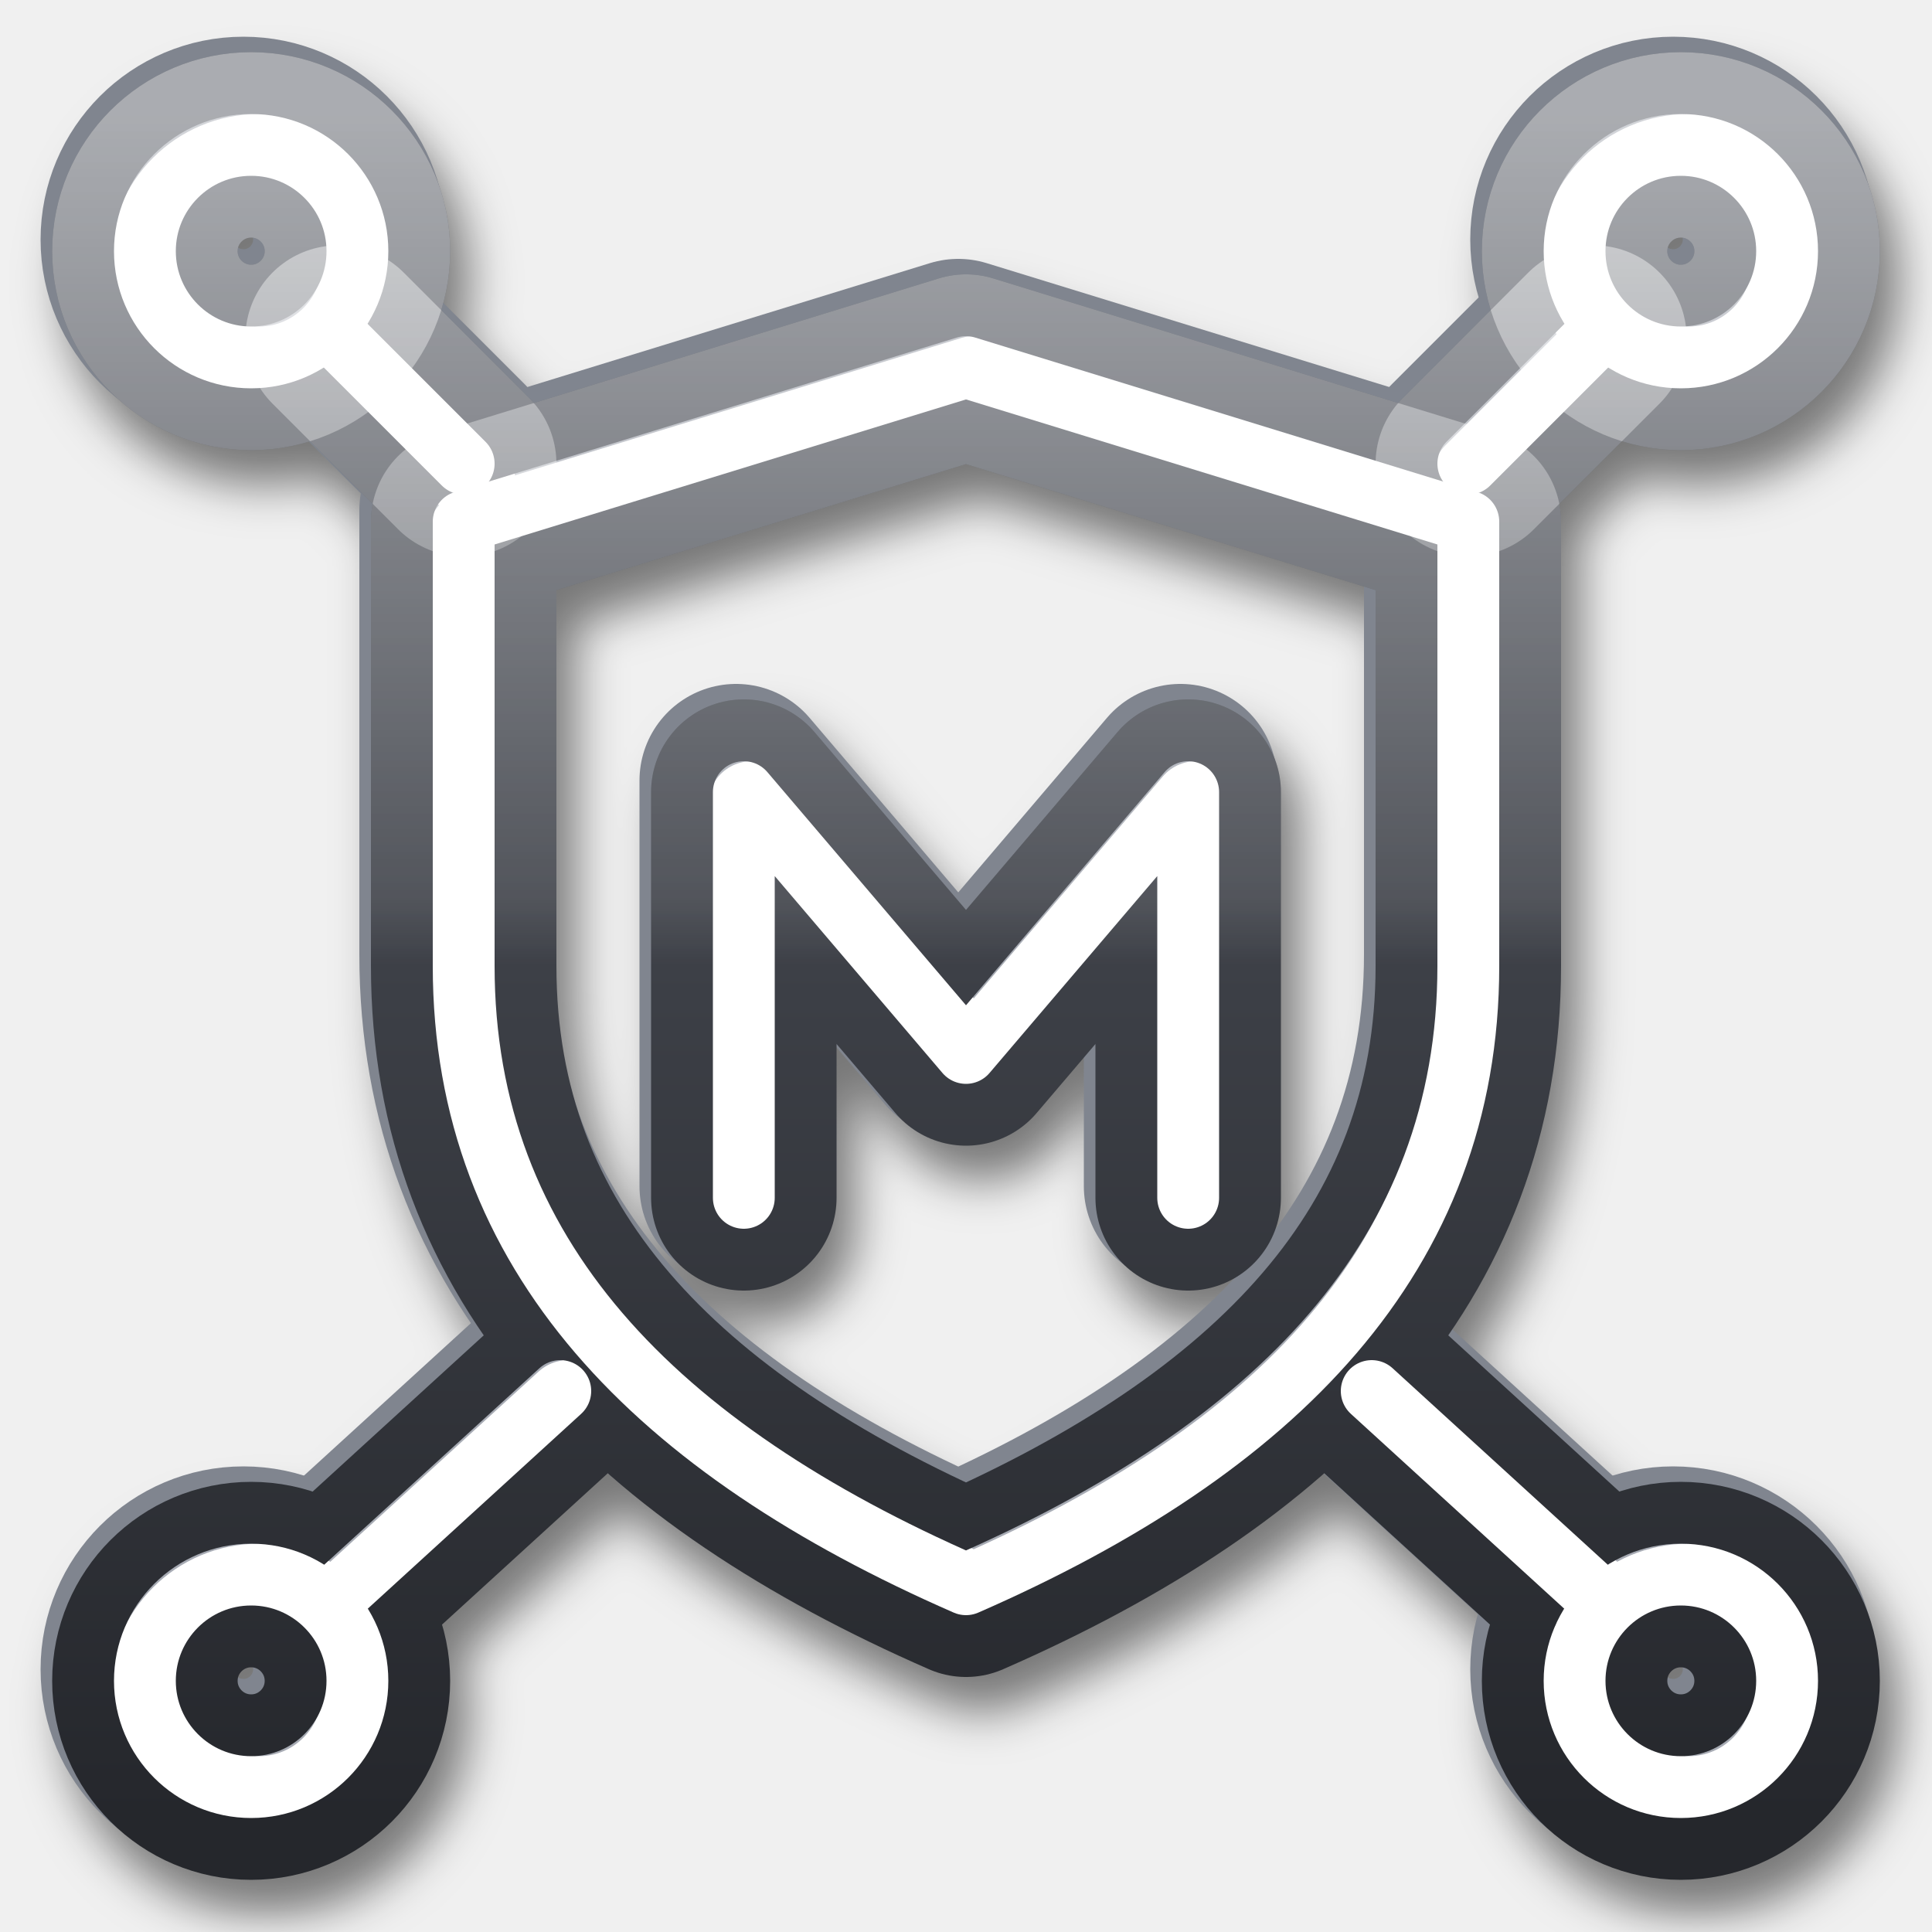
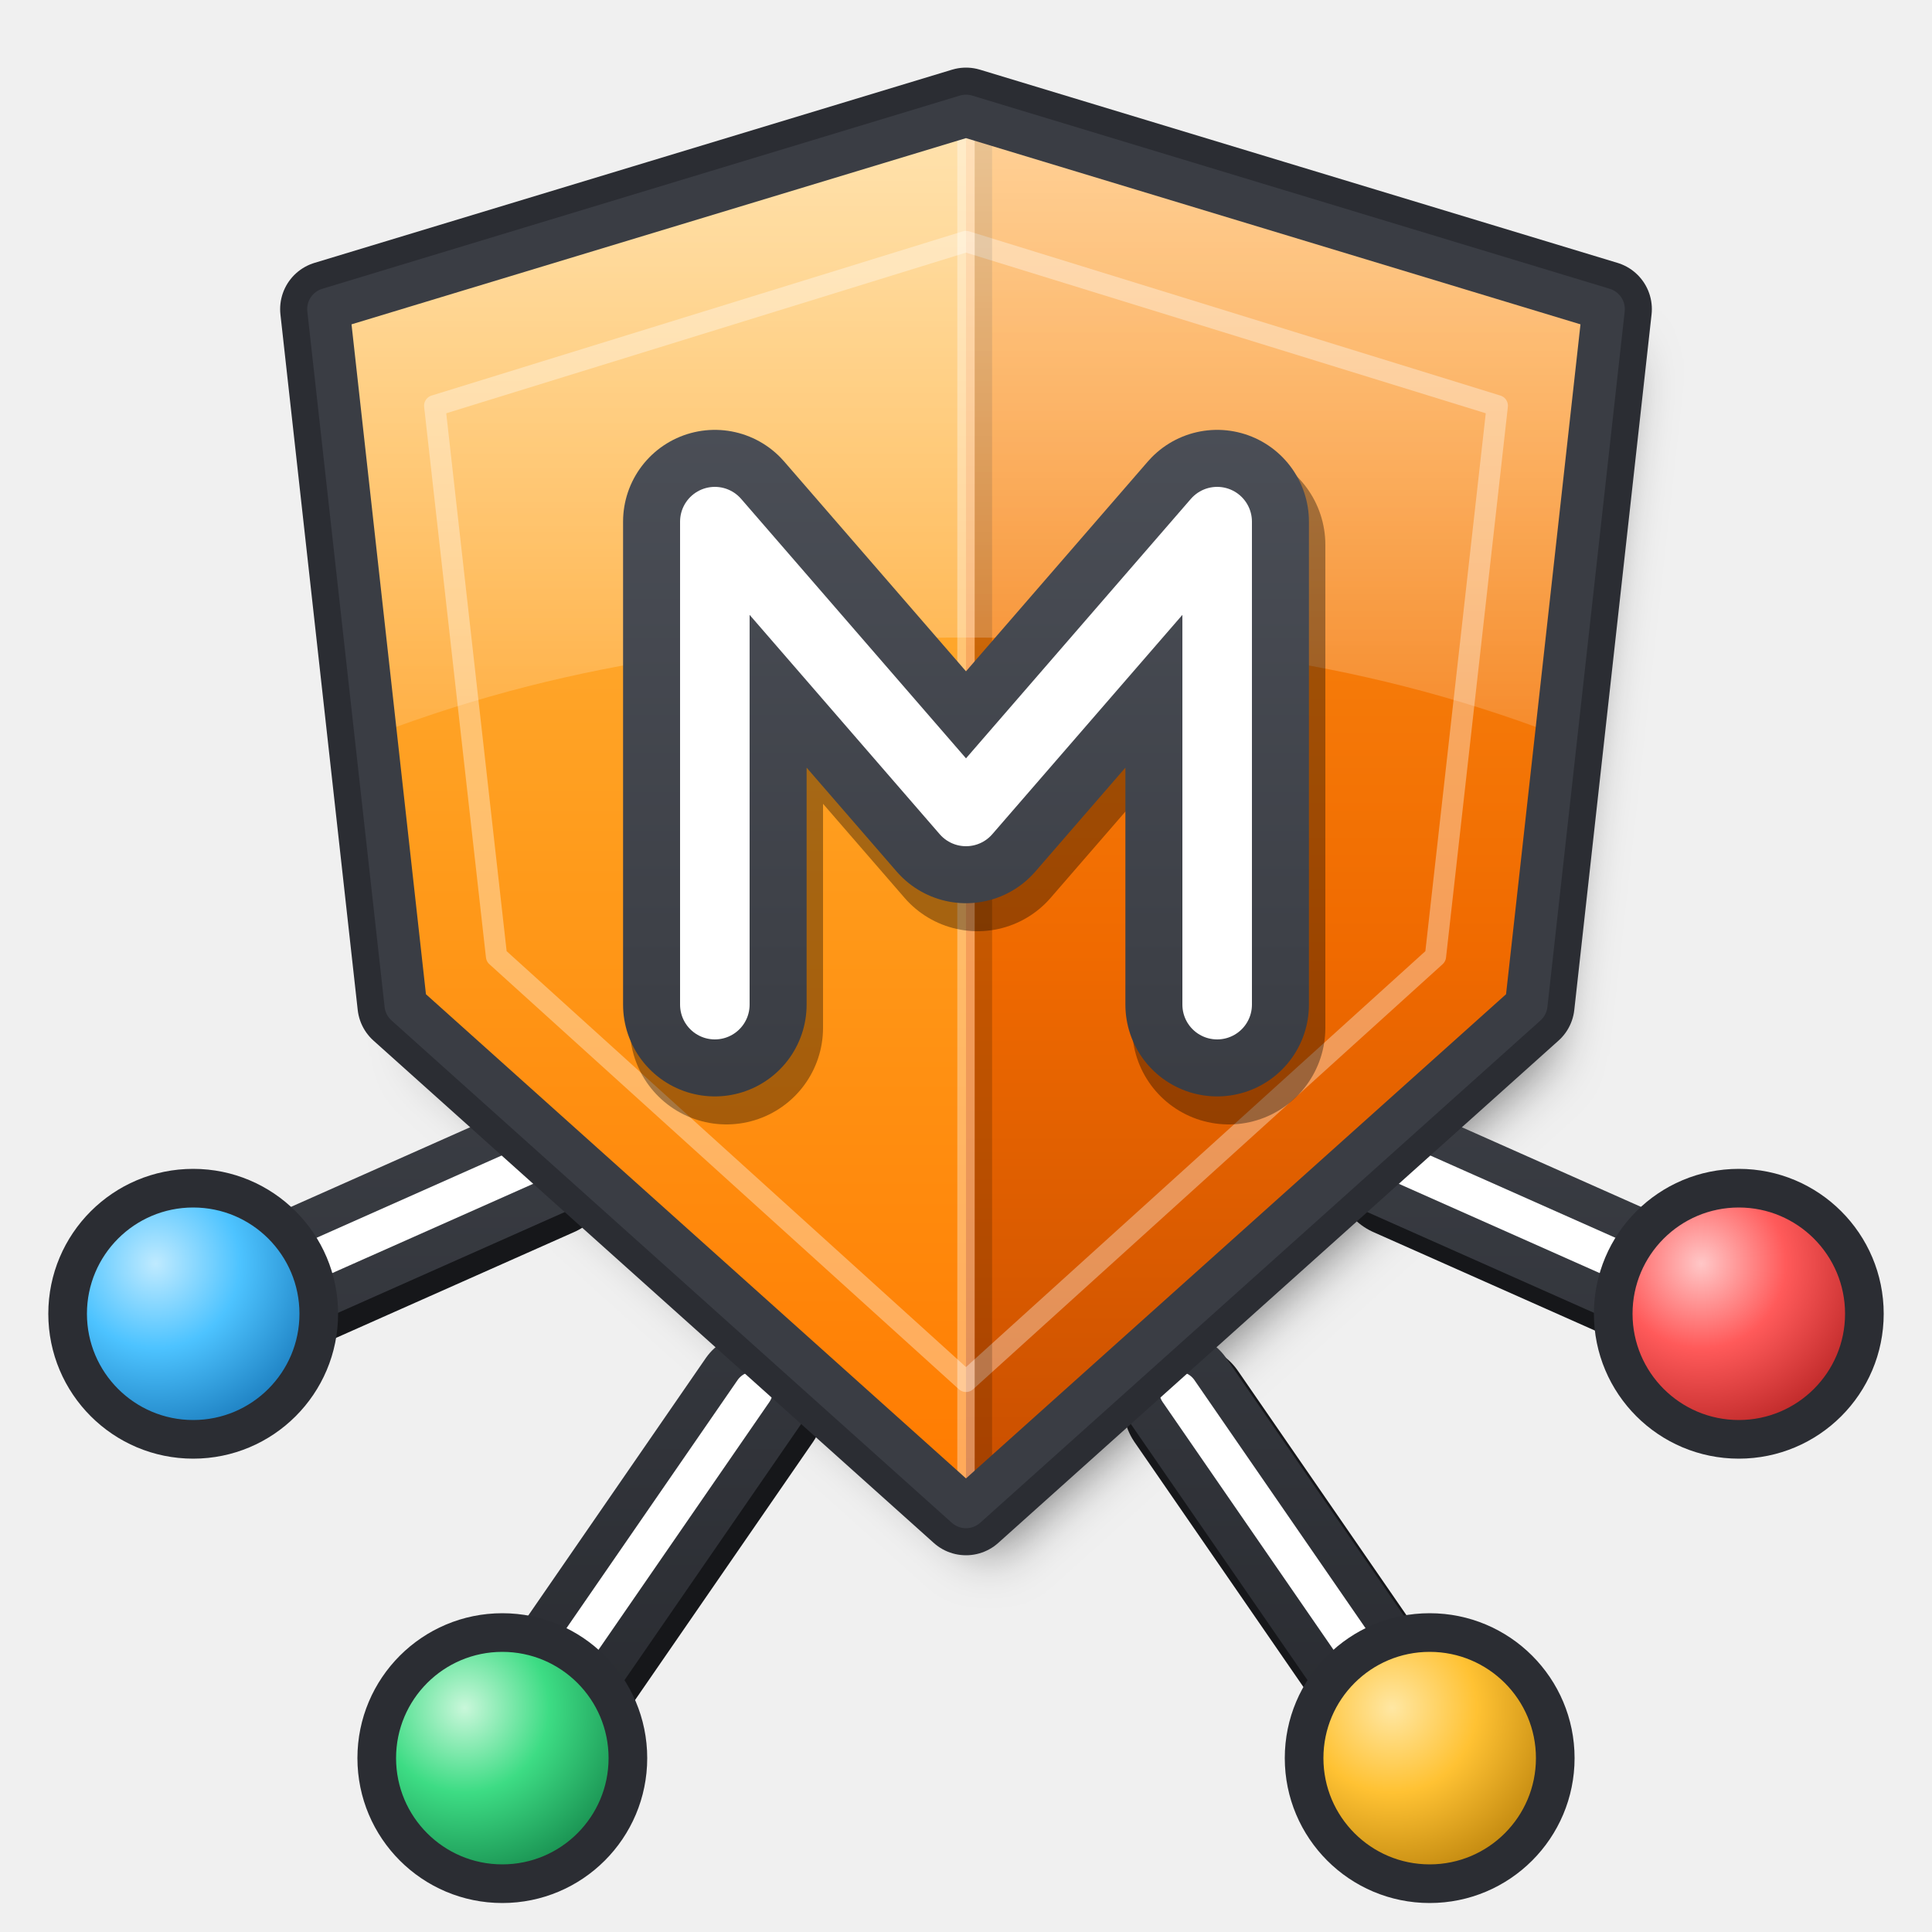
<svg xmlns="http://www.w3.org/2000/svg" viewBox="0 0 100 100" role="img" aria-label="MIRA">
  <defs>
-     <g id="s" fill="none" stroke-linecap="round" stroke-linejoin="round">
-       <path d="M50 19L76 27V50C76 65 66 75 50 82C34 75 24 65 24 50V27Z" />
-       <path d="M38.5 62V41L50 54.5L61.5 41V62" />
-       <path d="M17.5 17.5L24 24M82.5 17.5L76 24M17.5 82.5L29 72M82.5 82.5L71 72" />
-       <circle cx="13" cy="13" r="5.5" />
-       <circle cx="87" cy="13" r="5.5" />
-       <circle cx="13" cy="87" r="5.5" />
-       <circle cx="87" cy="87" r="5.5" />
-     </g>
-     <linearGradient id="r" x1="0" y1="6" x2="0" y2="94" gradientUnits="userSpaceOnUse">
+     <path id="schild" d="M50 6L83 16L79 52L50 78L21 52L17 16Z" />
+     <linearGradient id="links" x1="0" y1="6" x2="0" y2="78" gradientUnits="userSpaceOnUse">
+       <stop offset="0" stop-color="#ffc04d" />
+       <stop offset=".55" stop-color="#ff9a1a" />
+       <stop offset="1" stop-color="#ff7a00" />
+     </linearGradient>
+     <linearGradient id="rechts" x1="0" y1="6" x2="0" y2="78" gradientUnits="userSpaceOnUse">
+       <stop offset="0" stop-color="#ff9a1a" />
+       <stop offset=".6" stop-color="#f06a00" />
+       <stop offset="1" stop-color="#c84e00" />
+     </linearGradient>
+     <linearGradient id="glanz" x1="0" y1="6" x2="0" y2="50" gradientUnits="userSpaceOnUse">
+       <stop offset="0" stop-color="#fff" stop-opacity=".55" />
+       <stop offset="1" stop-color="#fff" stop-opacity="0" />
+     </linearGradient>
+     <linearGradient id="anthrazit" x1="0" y1="0" x2="0" y2="100" gradientUnits="userSpaceOnUse">
      <stop offset="0" stop-color="#555962" />
      <stop offset="1" stop-color="#25272c" />
    </linearGradient>
-     <linearGradient id="g" x1="0" y1="6" x2="0" y2="94" gradientUnits="userSpaceOnUse">
-       <stop offset="0" stop-color="#fff" stop-opacity=".5" />
-       <stop offset=".46" stop-color="#fff" stop-opacity=".1" />
-       <stop offset=".5" stop-color="#fff" stop-opacity="0" />
-     </linearGradient>
-     <filter id="w" x="-20%" y="-20%" width="140%" height="140%">
-       <feGaussianBlur stdDeviation="1.2" />
+     <radialGradient id="kMail" cx=".35" cy=".3" r=".75">
+       <stop offset="0" stop-color="#bfeaff" />
+       <stop offset=".45" stop-color="#4dc3ff" />
+       <stop offset="1" stop-color="#1676b8" />
+     </radialGradient>
+     <radialGradient id="kIdent" cx=".35" cy=".3" r=".75">
+       <stop offset="0" stop-color="#c9f7da" />
+       <stop offset=".45" stop-color="#3ddc84" />
+       <stop offset="1" stop-color="#14864a" />
+     </radialGradient>
+     <radialGradient id="kRout" cx=".35" cy=".3" r=".75">
+       <stop offset="0" stop-color="#ffe7a3" />
+       <stop offset=".45" stop-color="#ffc233" />
+       <stop offset="1" stop-color="#b9800a" />
+     </radialGradient>
+     <radialGradient id="kAcc" cx=".35" cy=".3" r=".75">
+       <stop offset="0" stop-color="#ffc7c7" />
+       <stop offset=".45" stop-color="#ff5a5a" />
+       <stop offset="1" stop-color="#b52222" />
+     </radialGradient>
+     <filter id="weich" x="-20%" y="-20%" width="140%" height="140%">
+       <feGaussianBlur stdDeviation="1.3" />
    </filter>
-     <mask id="k" maskUnits="userSpaceOnUse" x="0" y="0" width="100" height="100">
-       <use href="#s" stroke="#fff" stroke-width="3.2" />
-     </mask>
+     <g id="leitung" fill="none" stroke-linecap="round" stroke-linejoin="round">
+       <path d="M14.5 66L28 60M29 86.5L39 72M71 86.5L61 72M85.5 66L72 60" />
+     </g>
+     <path id="m" d="M37 52V27L50 42L63 27V52" fill="none" stroke-linecap="round" stroke-linejoin="round" />
  </defs>
-   <use href="#s" stroke="#000" stroke-width="10" opacity=".5" transform="translate(.8 1.6)" filter="url(#w)" />
-   <use href="#s" stroke="#80858f" stroke-width="10" transform="translate(-.4 -.6)" />
-   <use href="#s" stroke="url(#r)" stroke-width="9.6" />
-   <g mask="url(#k)">
-     <use href="#s" stroke="#a7abb4" stroke-width="4.5" />
-     <use href="#s" stroke="#fff" stroke-width="4.5" transform="translate(.4 .65)" />
+   <use href="#schild" fill="#000" opacity=".5" transform="translate(1.2 2.6)" filter="url(#weich)" />
+   <use href="#leitung" stroke="#16171a" stroke-width="6.5" transform="translate(.4 .8)" />
+   <use href="#leitung" stroke="url(#anthrazit)" stroke-width="6" />
+   <use href="#leitung" stroke="#fff" stroke-width="2" />
+   <use href="#schild" fill="#2b2d33" stroke="#2b2d33" stroke-width="5" stroke-linejoin="round" />
+   <path d="M50 6L17 16L21 52L50 78Z" fill="url(#links)" />
+   <path d="M50 6L83 16L79 52L50 78Z" fill="url(#rechts)" />
+   <path d="M50 12.5L77.5 21L74.3 49.5L50 71.5L25.7 49.5L22.5 21Z" fill="none" stroke="#fff" stroke-opacity=".35" stroke-width="1.1" stroke-linejoin="round" />
+   <path d="M50 6V78" stroke="#fff" stroke-opacity=".35" stroke-width=".9" />
+   <path d="M50 6V78" stroke="#000" stroke-opacity=".18" stroke-width=".9" transform="translate(.9 0)" />
+   <path d="M50 6L17 16L19.5 38C30 34 40 33 50 33C60 33 70 34 80.5 38L83 16Z" fill="url(#glanz)" />
+   <use href="#schild" fill="none" stroke="#3a3d44" stroke-width="2.2" stroke-linejoin="round" />
+   <use href="#m" stroke="#000" stroke-width="10" opacity=".35" transform="translate(.6 1.2)" />
+   <use href="#m" stroke="url(#anthrazit)" stroke-width="9.5" />
+   <use href="#m" stroke="#fff" stroke-width="3.6" />
+   <g stroke="#2b2d33" stroke-width="2">
+     <circle cx="10" cy="68" r="6.5" fill="url(#kMail)" />
+     <circle cx="26" cy="91" r="6.5" fill="url(#kIdent)" />
+     <circle cx="74" cy="91" r="6.5" fill="url(#kRout)" />
+     <circle cx="90" cy="68" r="6.5" fill="url(#kAcc)" />
  </g>
-   <use href="#s" stroke="url(#g)" stroke-width="9.6" />
</svg>
